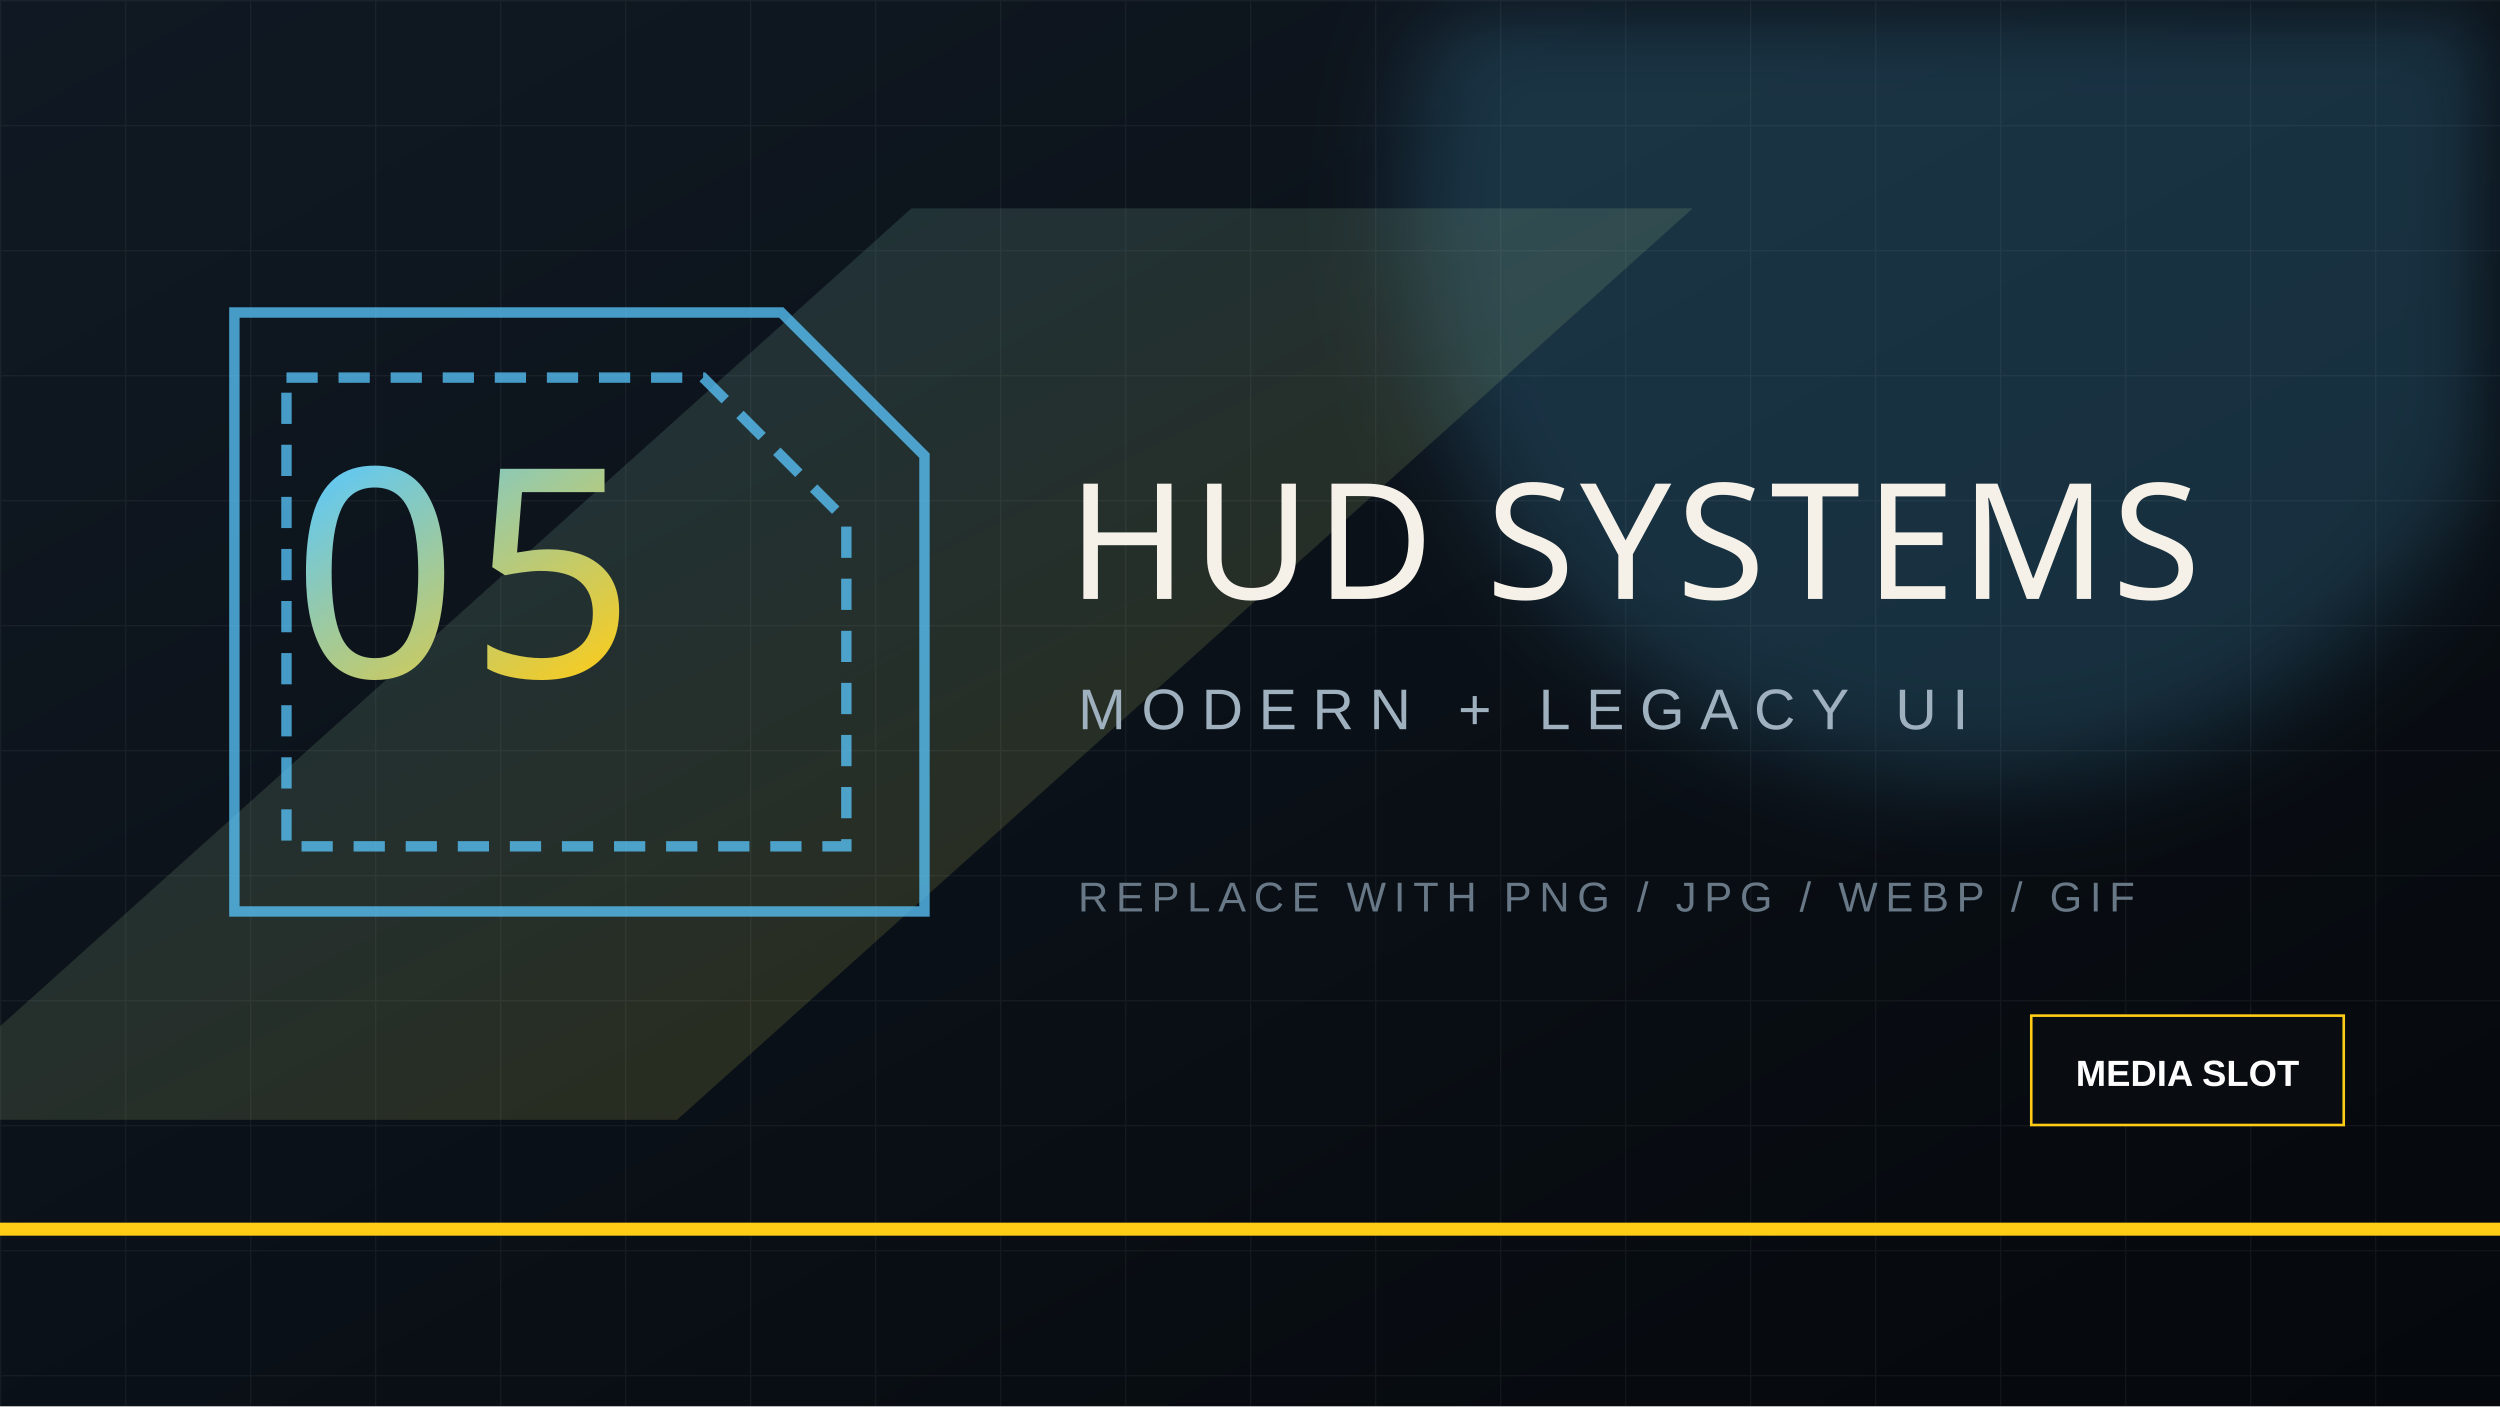
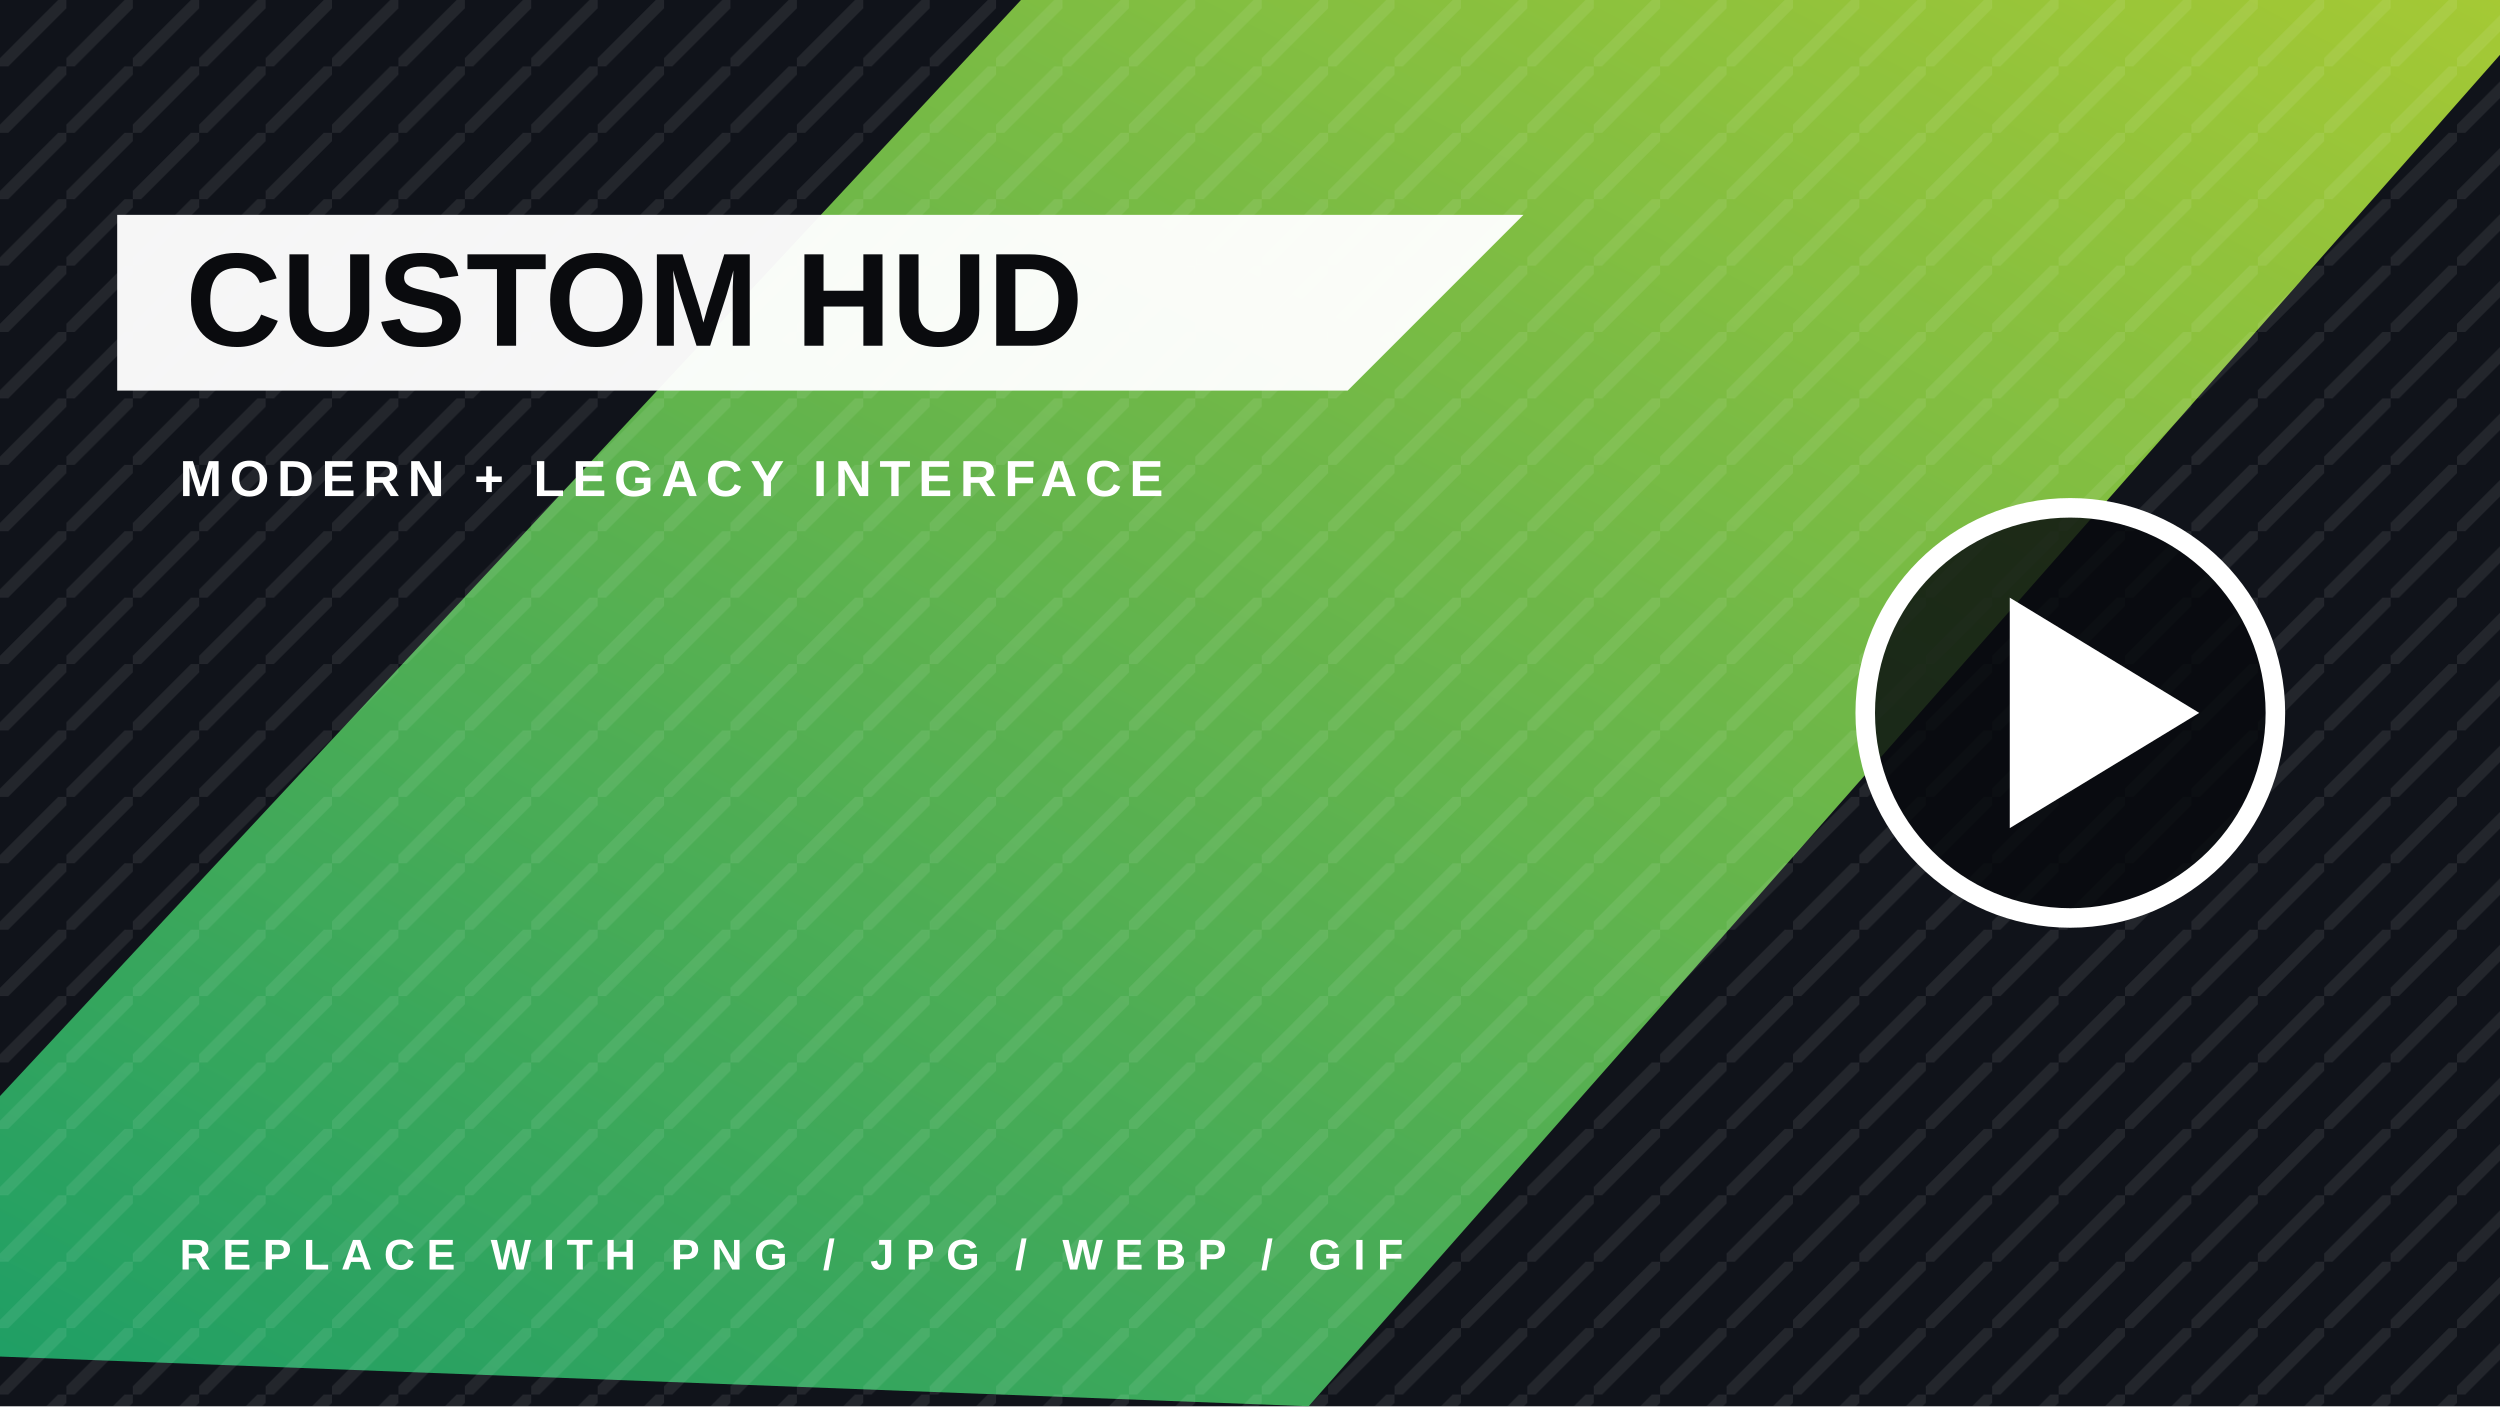
- <svg xmlns="http://www.w3.org/2000/svg" width="960" height="540" viewBox="0 0 960 540">
+ <svg xmlns="http://www.w3.org/2000/svg" viewBox="0 0 1280 720">
  <defs>
-     <linearGradient id="g" x1="0" y1="0" x2="1" y2="1">
-       <stop stop-color="#101923" />
-       <stop offset="1" stop-color="#05080c" />
+     <linearGradient id="g" x1="0" y1="1" x2="1" y2="0">
+       <stop stop-color="#18c37e" />
+       <stop offset="1" stop-color="#d7ff38" />
    </linearGradient>
-     <linearGradient id="a" x1="0" y1="0" x2="1" y2="1">
-       <stop stop-color="#59c8ff" />
-       <stop offset="1" stop-color="#ffcc16" />
-     </linearGradient>
-     <pattern id="grid" width="48" height="48" patternUnits="userSpaceOnUse">
-       <path d="M48 0H0V48" fill="none" stroke="#fff" stroke-opacity=".05" />
+     <pattern id="p" width="34" height="34" patternUnits="userSpaceOnUse">
+       <path d="M0 34L34 0" stroke="#fff" stroke-opacity=".08" stroke-width="6" />
    </pattern>
-     <filter id="glow">
-       <feGaussianBlur stdDeviation="18" />
-     </filter>
  </defs>
-   <rect width="960" height="540" fill="url(#g)" />
-   <rect width="960" height="540" fill="url(#grid)" />
-   <circle cx="760" cy="80" r="220" fill="#59c8ff" opacity=".18" filter="url(#glow)" />
-   <path d="M-40 430L350 80h300L260 430z" fill="url(#a)" opacity=".16" />
-   <path d="M0 472H960" stroke="#ffcc16" stroke-width="5" />
-   <g fill="none" stroke="#59c8ff" stroke-width="4" opacity=".75">
-     <path d="M90 120h210l55 55v175H90z" />
-     <path d="M110 145h160l55 55v125H110z" stroke-dasharray="12 8" />
-   </g>
-   <text x="112" y="260" font-family="Impact,Arial Black,sans-serif" font-size="112" fill="url(#a)" letter-spacing="4">05</text>
-   <text x="410" y="230" font-family="Impact,Arial Black,sans-serif" font-size="62" fill="#f5f1e8" letter-spacing="2">HUD SYSTEMS</text>
-   <text x="414" y="280" font-family="Arial,sans-serif" font-size="22" fill="#9fb0bf" letter-spacing="6">MODERN + LEGACY UI</text>
-   <text x="414" y="350" font-family="Arial,sans-serif" font-size="16" fill="#687886" letter-spacing="3">REPLACE WITH PNG / JPG / WEBP / GIF</text>
-   <g transform="translate(780 390)">
-     <rect width="120" height="42" fill="#090c10" stroke="#ffcc16" />
-     <text x="60" y="27" text-anchor="middle" font-family="Arial,sans-serif" font-weight="700" font-size="14" fill="#fff">MEDIA SLOT</text>
-   </g>
+   <rect width="1280" height="720" fill="#10131a" />
+   <path d="M-120 690L560 -40H1340L670 720Z" fill="url(#g)" opacity=".78" />
+   <rect width="1280" height="720" fill="url(#p)" />
+   <path d="M60 110H780L690 200H60Z" fill="#fff" opacity=".96" />
+   <text x="95" y="177" fill="#0a0b0e" font-family="Arial Black,Arial" font-size="68" font-weight="900">CUSTOM HUD</text>
+   <text x="92" y="254" fill="#fff" font-family="Arial, sans-serif" font-size="26" font-weight="700" letter-spacing="4">MODERN + LEGACY INTERFACE</text>
+   <circle cx="1060" cy="365" r="105" fill="#080a0e" fill-opacity=".82" stroke="#fff" stroke-width="10" />
+   <path d="M1029 306L1126 365 1029 424Z" fill="#fff" />
+   <text x="92" y="650" fill="#fff" font-family="Arial, sans-serif" font-size="22" font-weight="700" letter-spacing="6">REPLACE WITH PNG / JPG / WEBP / GIF</text>
</svg>
